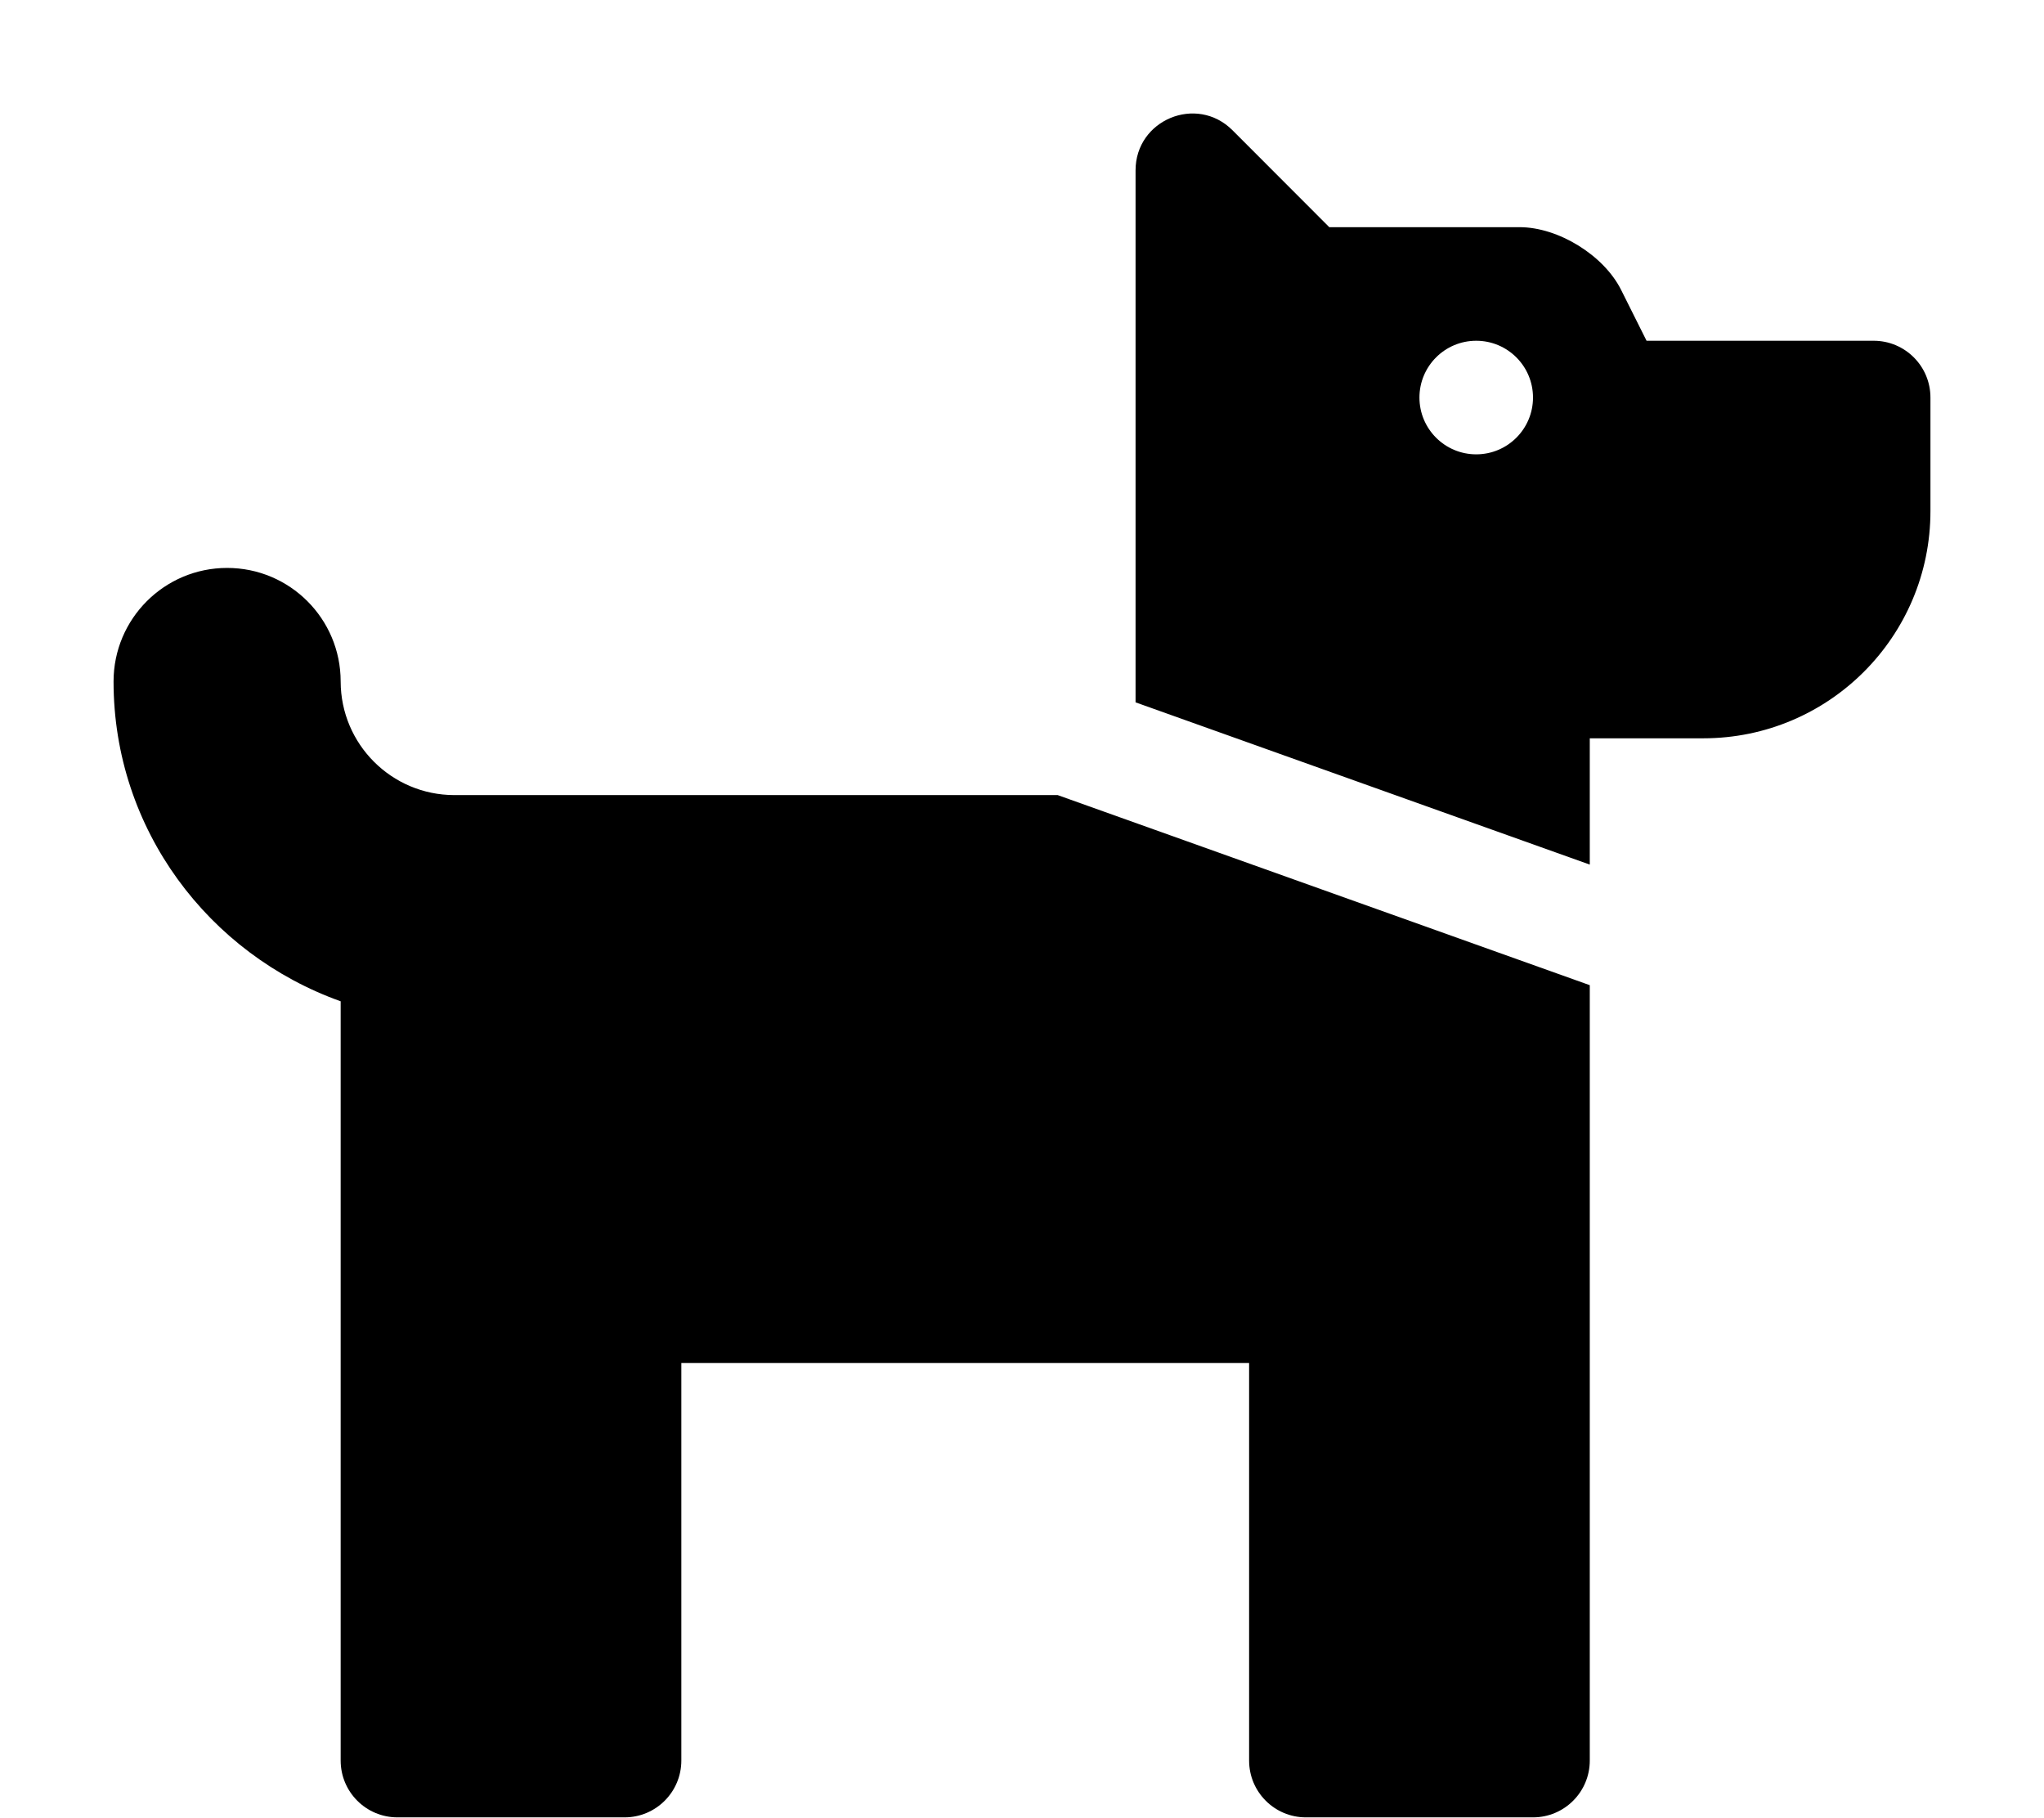
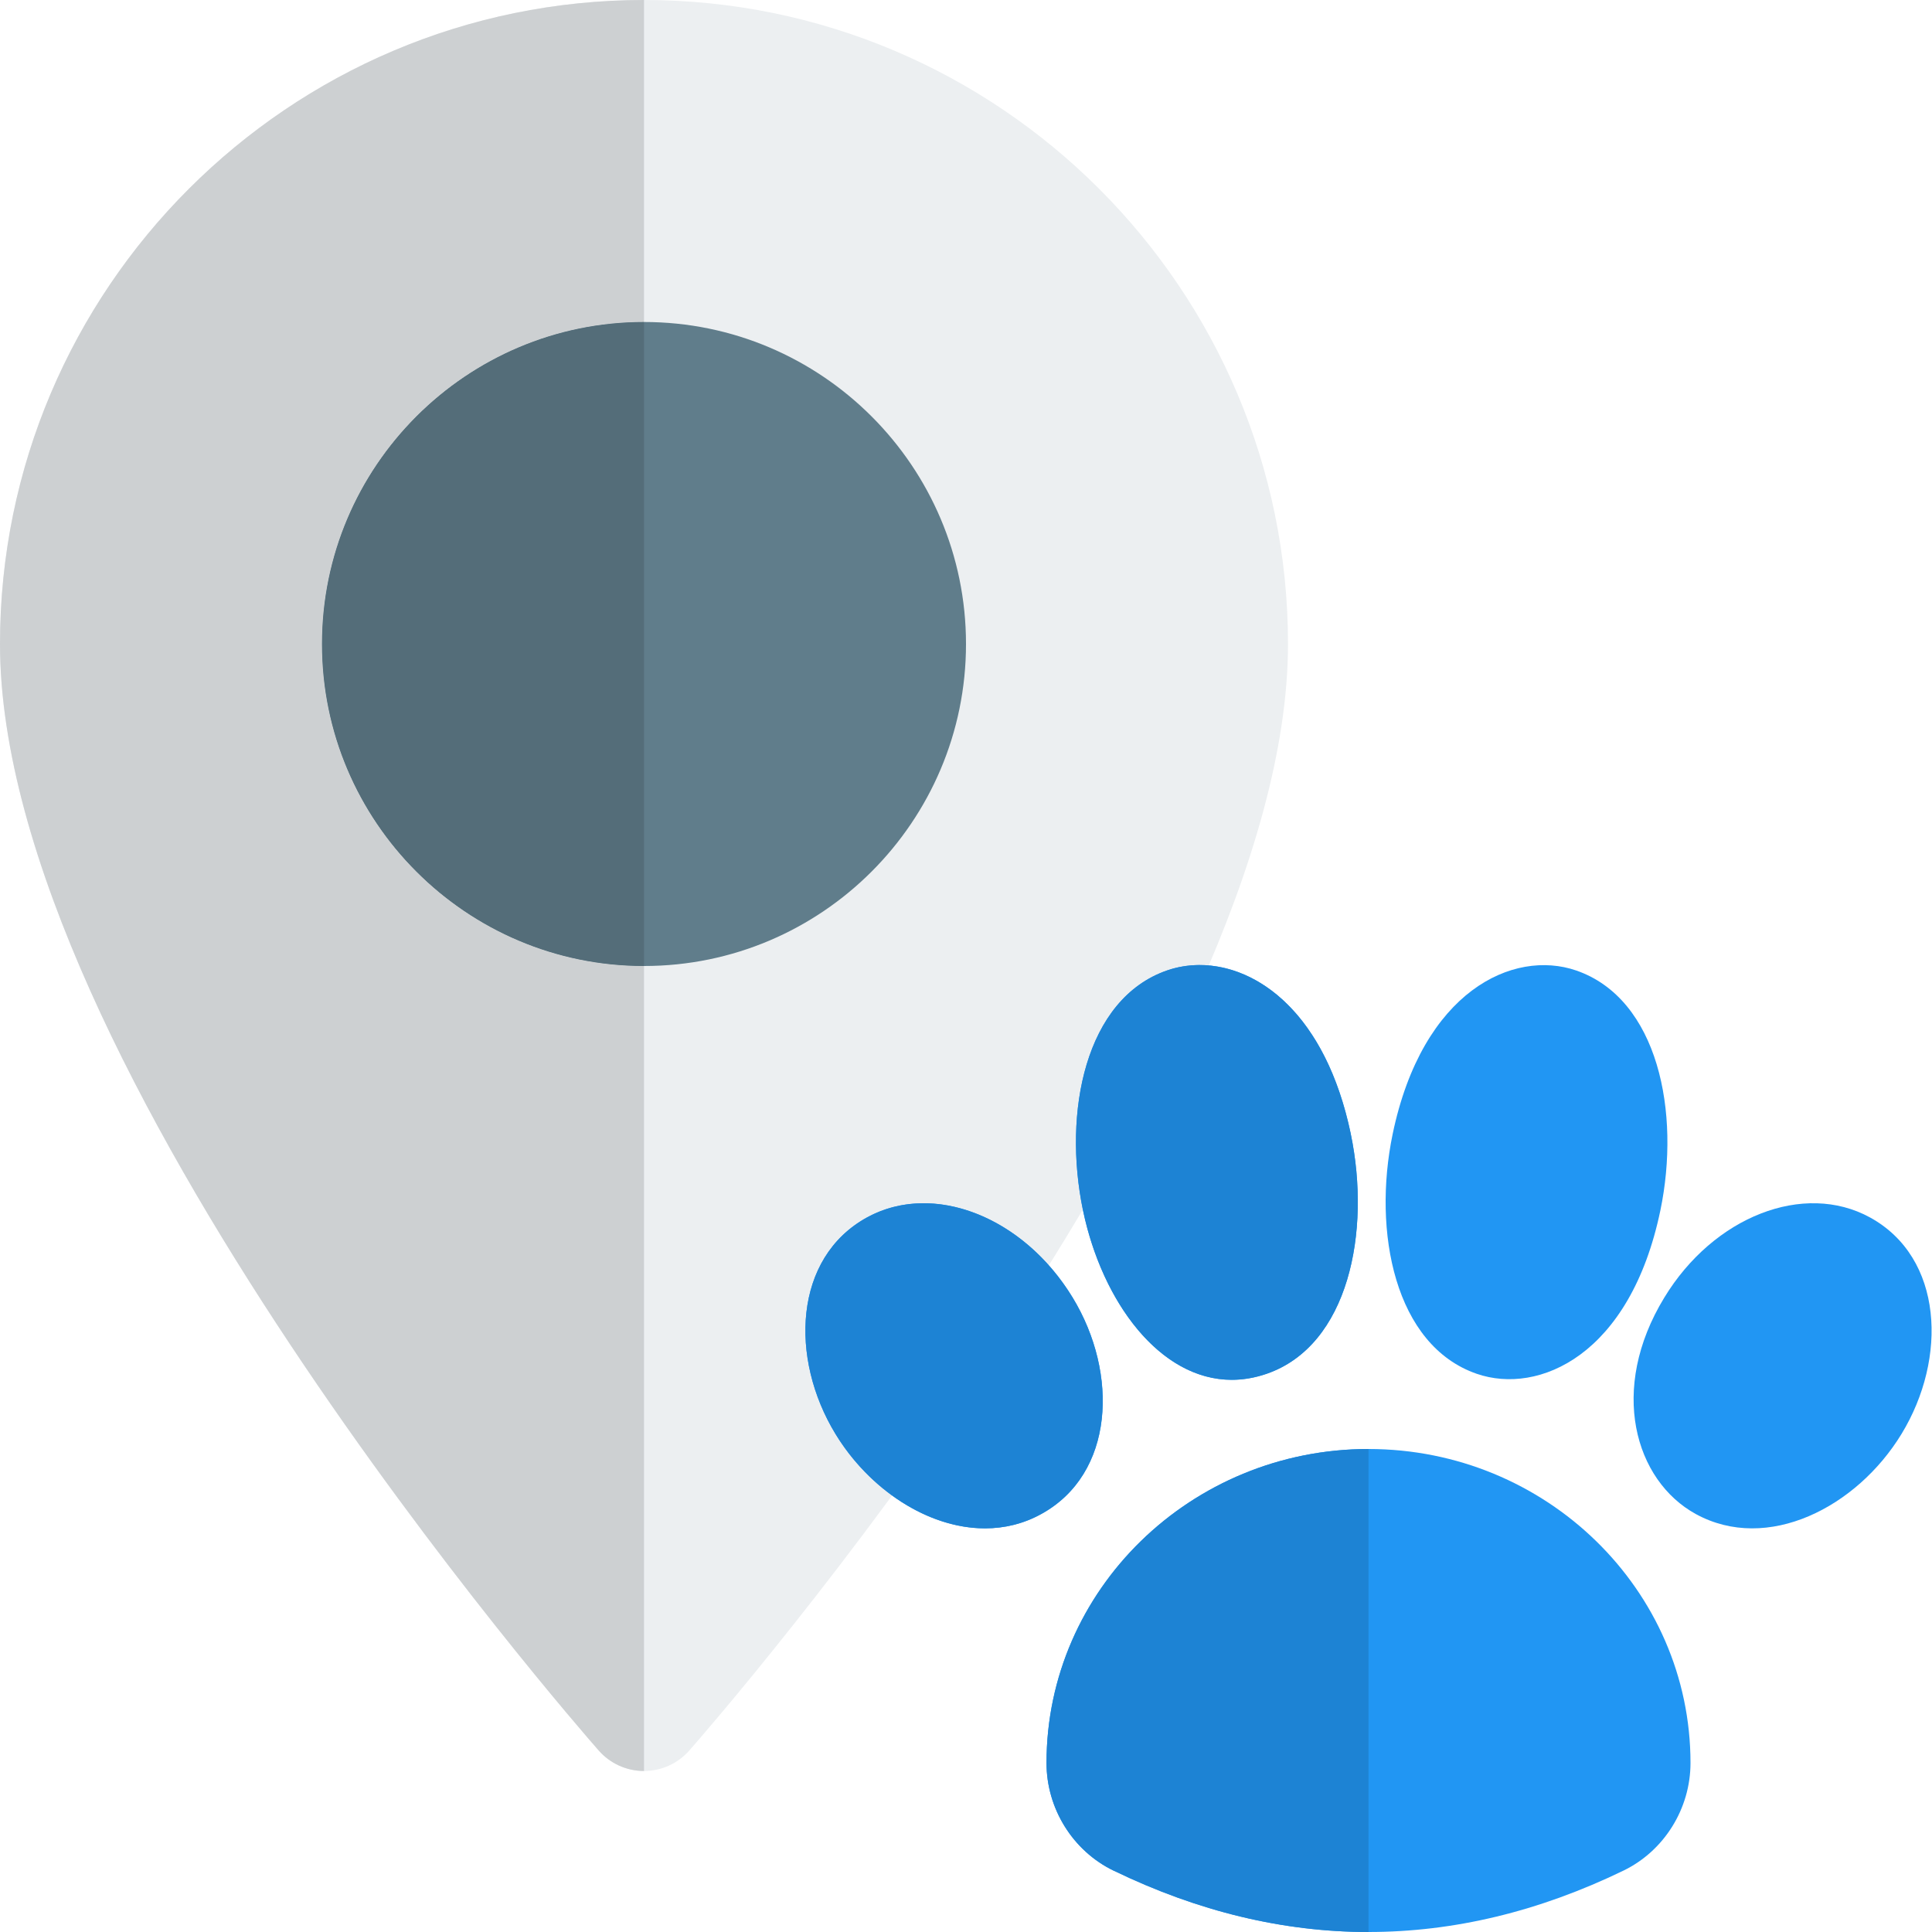
- <svg xmlns="http://www.w3.org/2000/svg" aria-hidden="true" focusable="false" data-prefix="fas" data-icon="dog" class="svg-inline--fa fa-dog fa-w-18" role="img" viewBox="0 0 576 512">
-   <path fill="currentColor" d="M298.06,224,448,277.55V496a16,16,0,0,1-16,16H368a16,16,0,0,1-16-16V384H192V496a16,16,0,0,1-16,16H112a16,16,0,0,1-16-16V282.09C58.84,268.84,32,233.66,32,192a32,32,0,0,1,64,0,32.06,32.06,0,0,0,32,32ZM544,112v32a64,64,0,0,1-64,64H448v35.58L320,197.87V48c0-14.25,17.22-21.39,27.31-11.31L374.59,64h53.63c10.91,0,23.75,7.92,28.62,17.69L464,96h64A16,16,0,0,1,544,112Zm-112,0a16,16,0,1,0-16,16A16,16,0,0,0,432,112Z" />
+ <svg xmlns="http://www.w3.org/2000/svg" id="color" height="512" viewBox="0 0 24 24" width="512">
+   <path d="m8 22c-.216 0-.421-.093-.563-.255-.304-.346-7.437-8.522-7.437-13.745 0-4.411 3.589-8 8-8s8 3.589 8 8c0 5.223-7.133 13.399-7.437 13.745-.142.162-.347.255-.563.255z" fill="#eceff1" />
+   <path d="m8 12c-2.206 0-4-1.794-4-4s1.794-4 4-4 4 1.794 4 4-1.794 4-4 4z" fill="#607d8b" />
+   <path d="m8 0c-4.411 0-8 3.589-8 8 0 5.223 7.133 13.399 7.437 13.745.142.162.347.255.563.255v-10c-2.206 0-4-1.794-4-4s1.794-4 4-4z" fill="#cdd0d2" />
+   <path d="m8 4c-2.206 0-4 1.794-4 4s1.794 4 4 4z" fill="#546d79" />
+   <g fill="#2196f3">
+     <path d="m17 24c-1.058 0-2.115-.254-3.165-.762h-.001c-.507-.245-.834-.771-.834-1.338 0-2.15 1.794-3.9 4-3.9s4 1.75 4 3.9c0 .567-.327 1.093-.834 1.338-1.051.509-2.108.762-3.166.762z" />
+     <path d="m13.453 15.034c-.252-1.213.026-2.626 1.045-2.979.775-.27 1.909.247 2.282 2.031v.001c.252 1.213-.026 2.626-1.045 2.978-1.088.375-2.006-.71-2.282-2.031z" />
+     <path d="m18.345 17.066c-1.019-.352-1.297-1.765-1.045-2.978.37-1.777 1.498-2.302 2.281-2.032 1.019.353 1.297 1.765 1.045 2.979-.375 1.802-1.513 2.296-2.281 2.031z" />
+     <path d="m10.378 17.812c-.572-.939-.521-2.188.393-2.689.819-.449 1.941-.011 2.555.997.573.942.52 2.19-.393 2.689-.878.482-1.996-.078-2.555-.997z" />
+     <path d="m21.066 18.808c-.758-.416-1.086-1.549-.392-2.688.612-1.008 1.734-1.446 2.555-.997.913.5.965 1.75.393 2.689-.556.914-1.668 1.482-2.556.996z" />
+   </g>
+   <path d="m17 18c-2.206 0-4 1.75-4 3.9 0 .567.327 1.093.834 1.338h.001c1.05.509 2.107.762 3.165.762z" fill="#1d83d4" />
+   <path d="m14.902 11.988c-.141 0-.277.023-.404.067-1.019.353-1.297 1.765-1.045 2.979.238 1.141.956 2.107 1.849 2.107.14 0 .285-.024.433-.075 1.019-.353 1.297-1.765 1.045-2.978v-.001c-.312-1.493-1.156-2.099-1.878-2.099z" fill="#1d83d4" />
+   <path d="m11.473 14.947c-.245 0-.484.057-.702.176-.913.5-.965 1.75-.393 2.689.418.688 1.148 1.174 1.857 1.174.239 0 .476-.055.697-.177.912-.499.966-1.747.393-2.689-.45-.741-1.175-1.173-1.852-1.173z" fill="#1d83d4" />
</svg>
